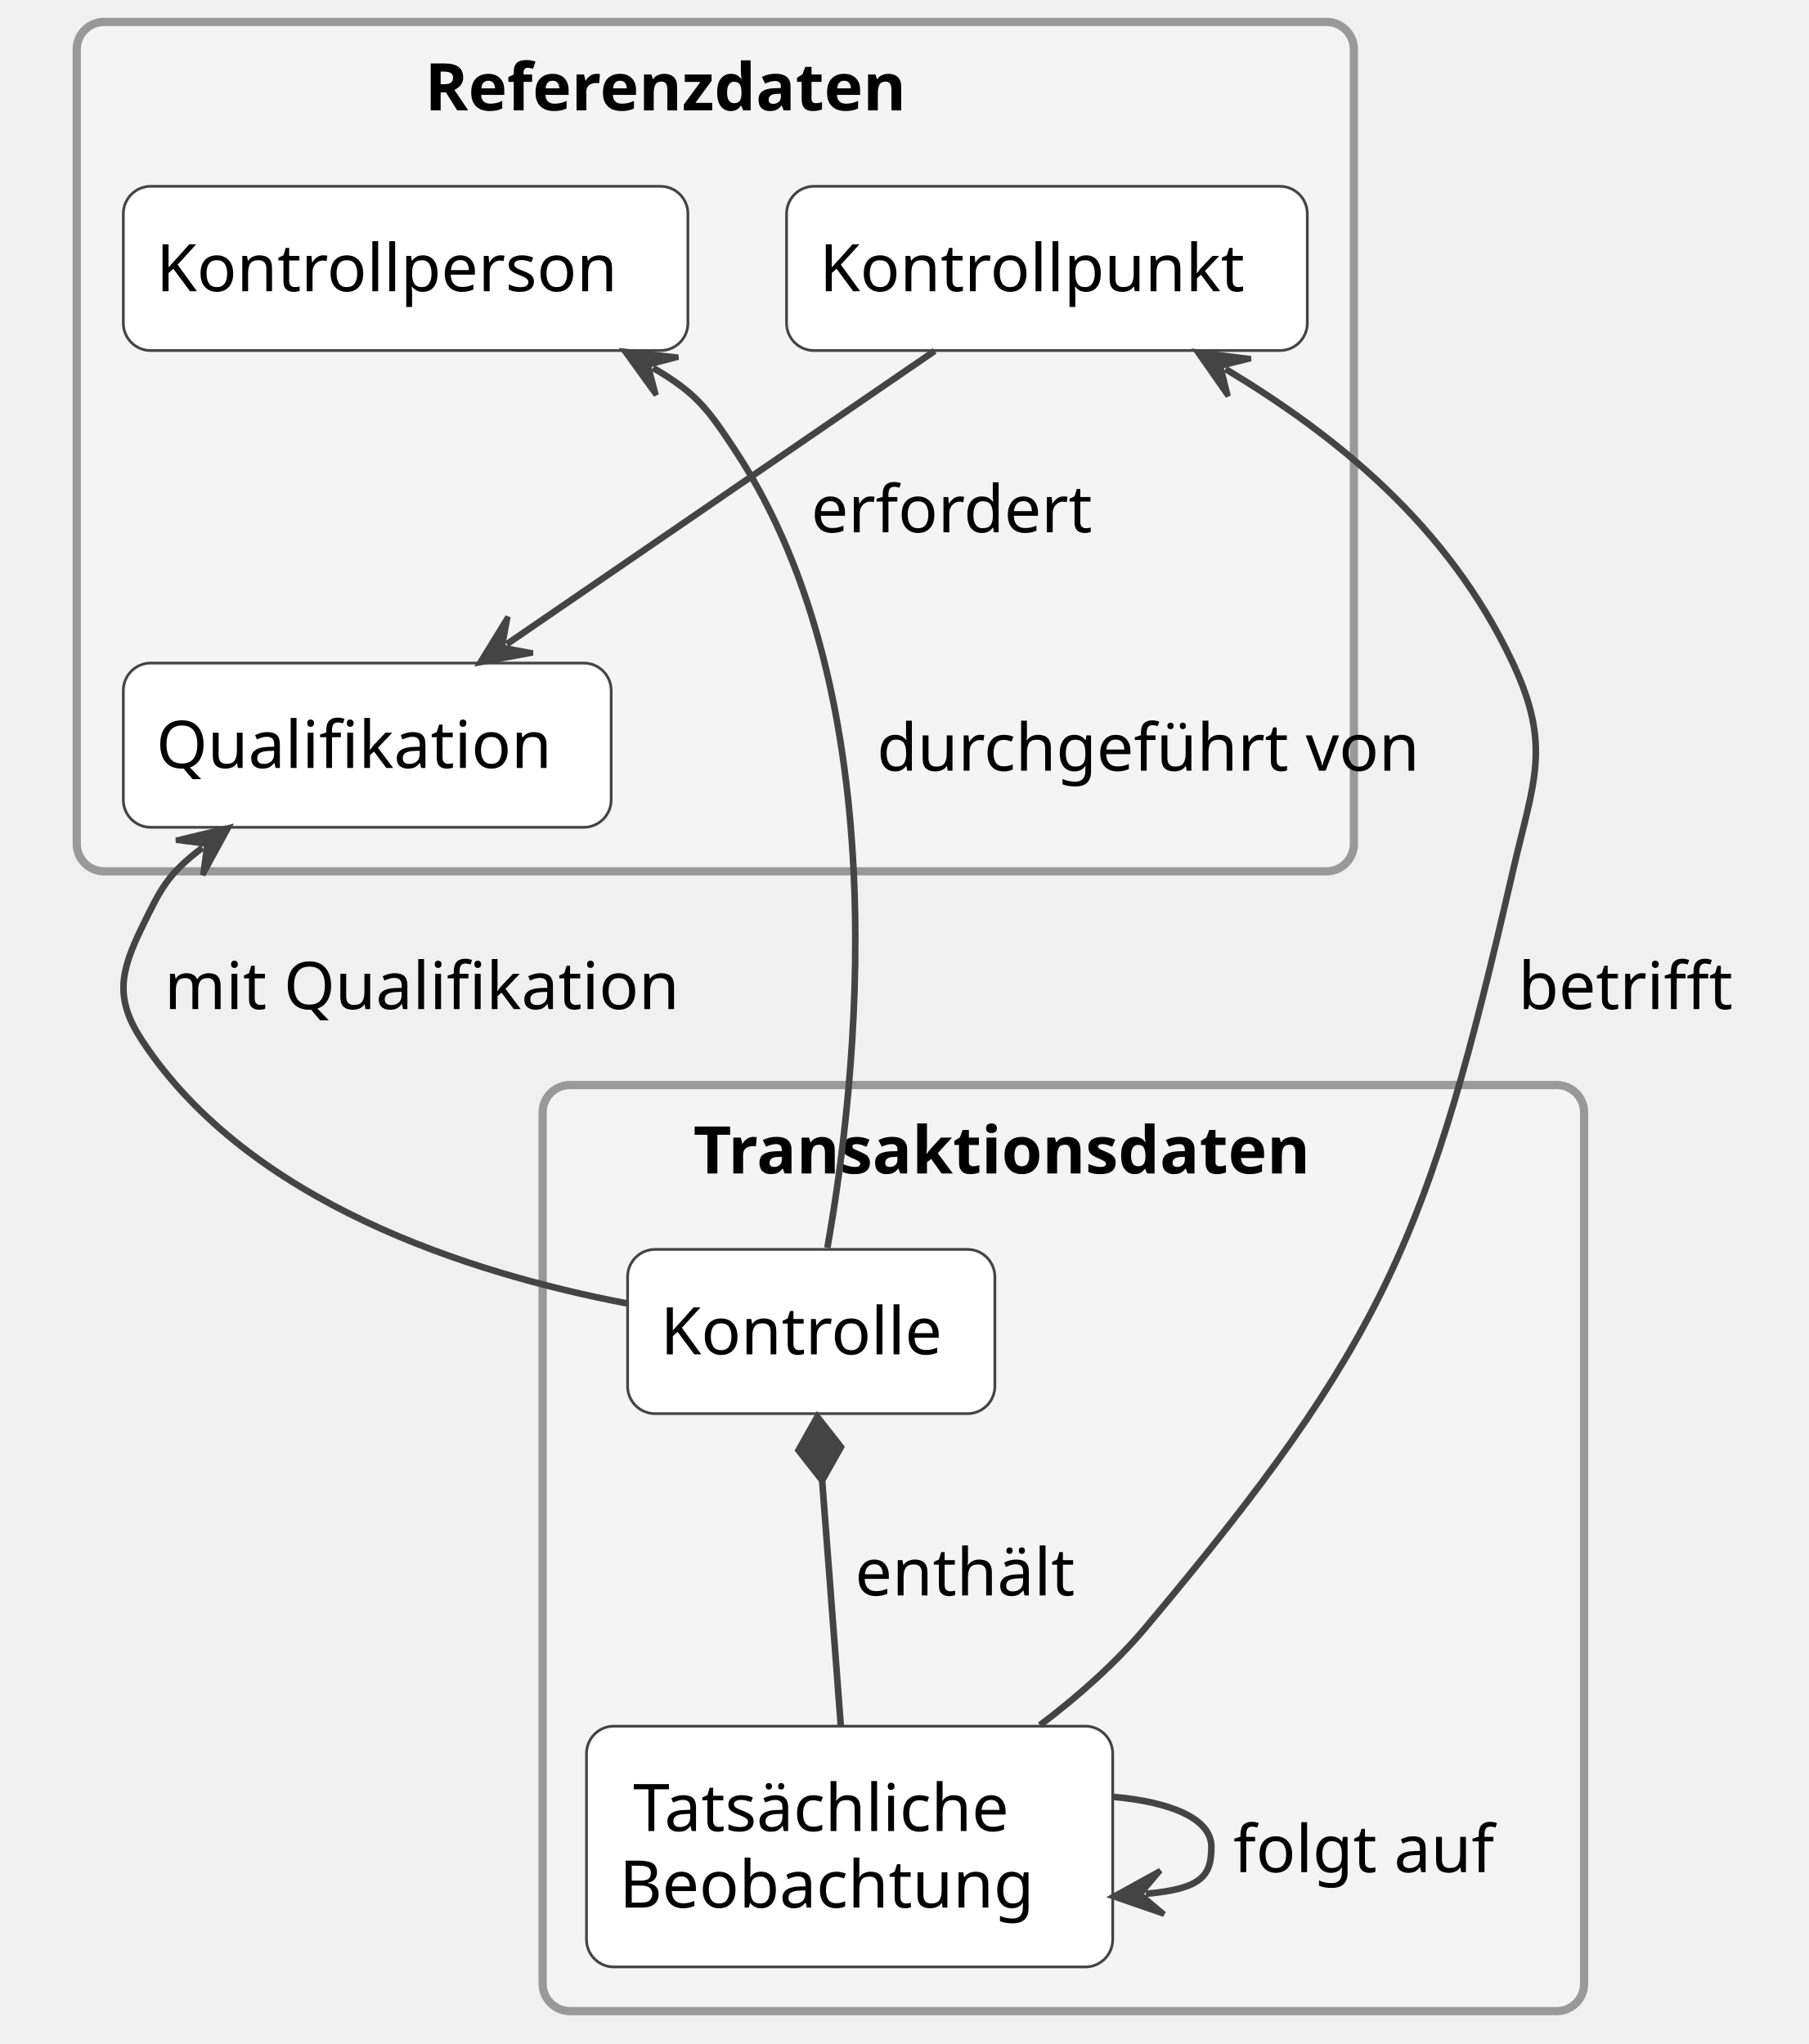
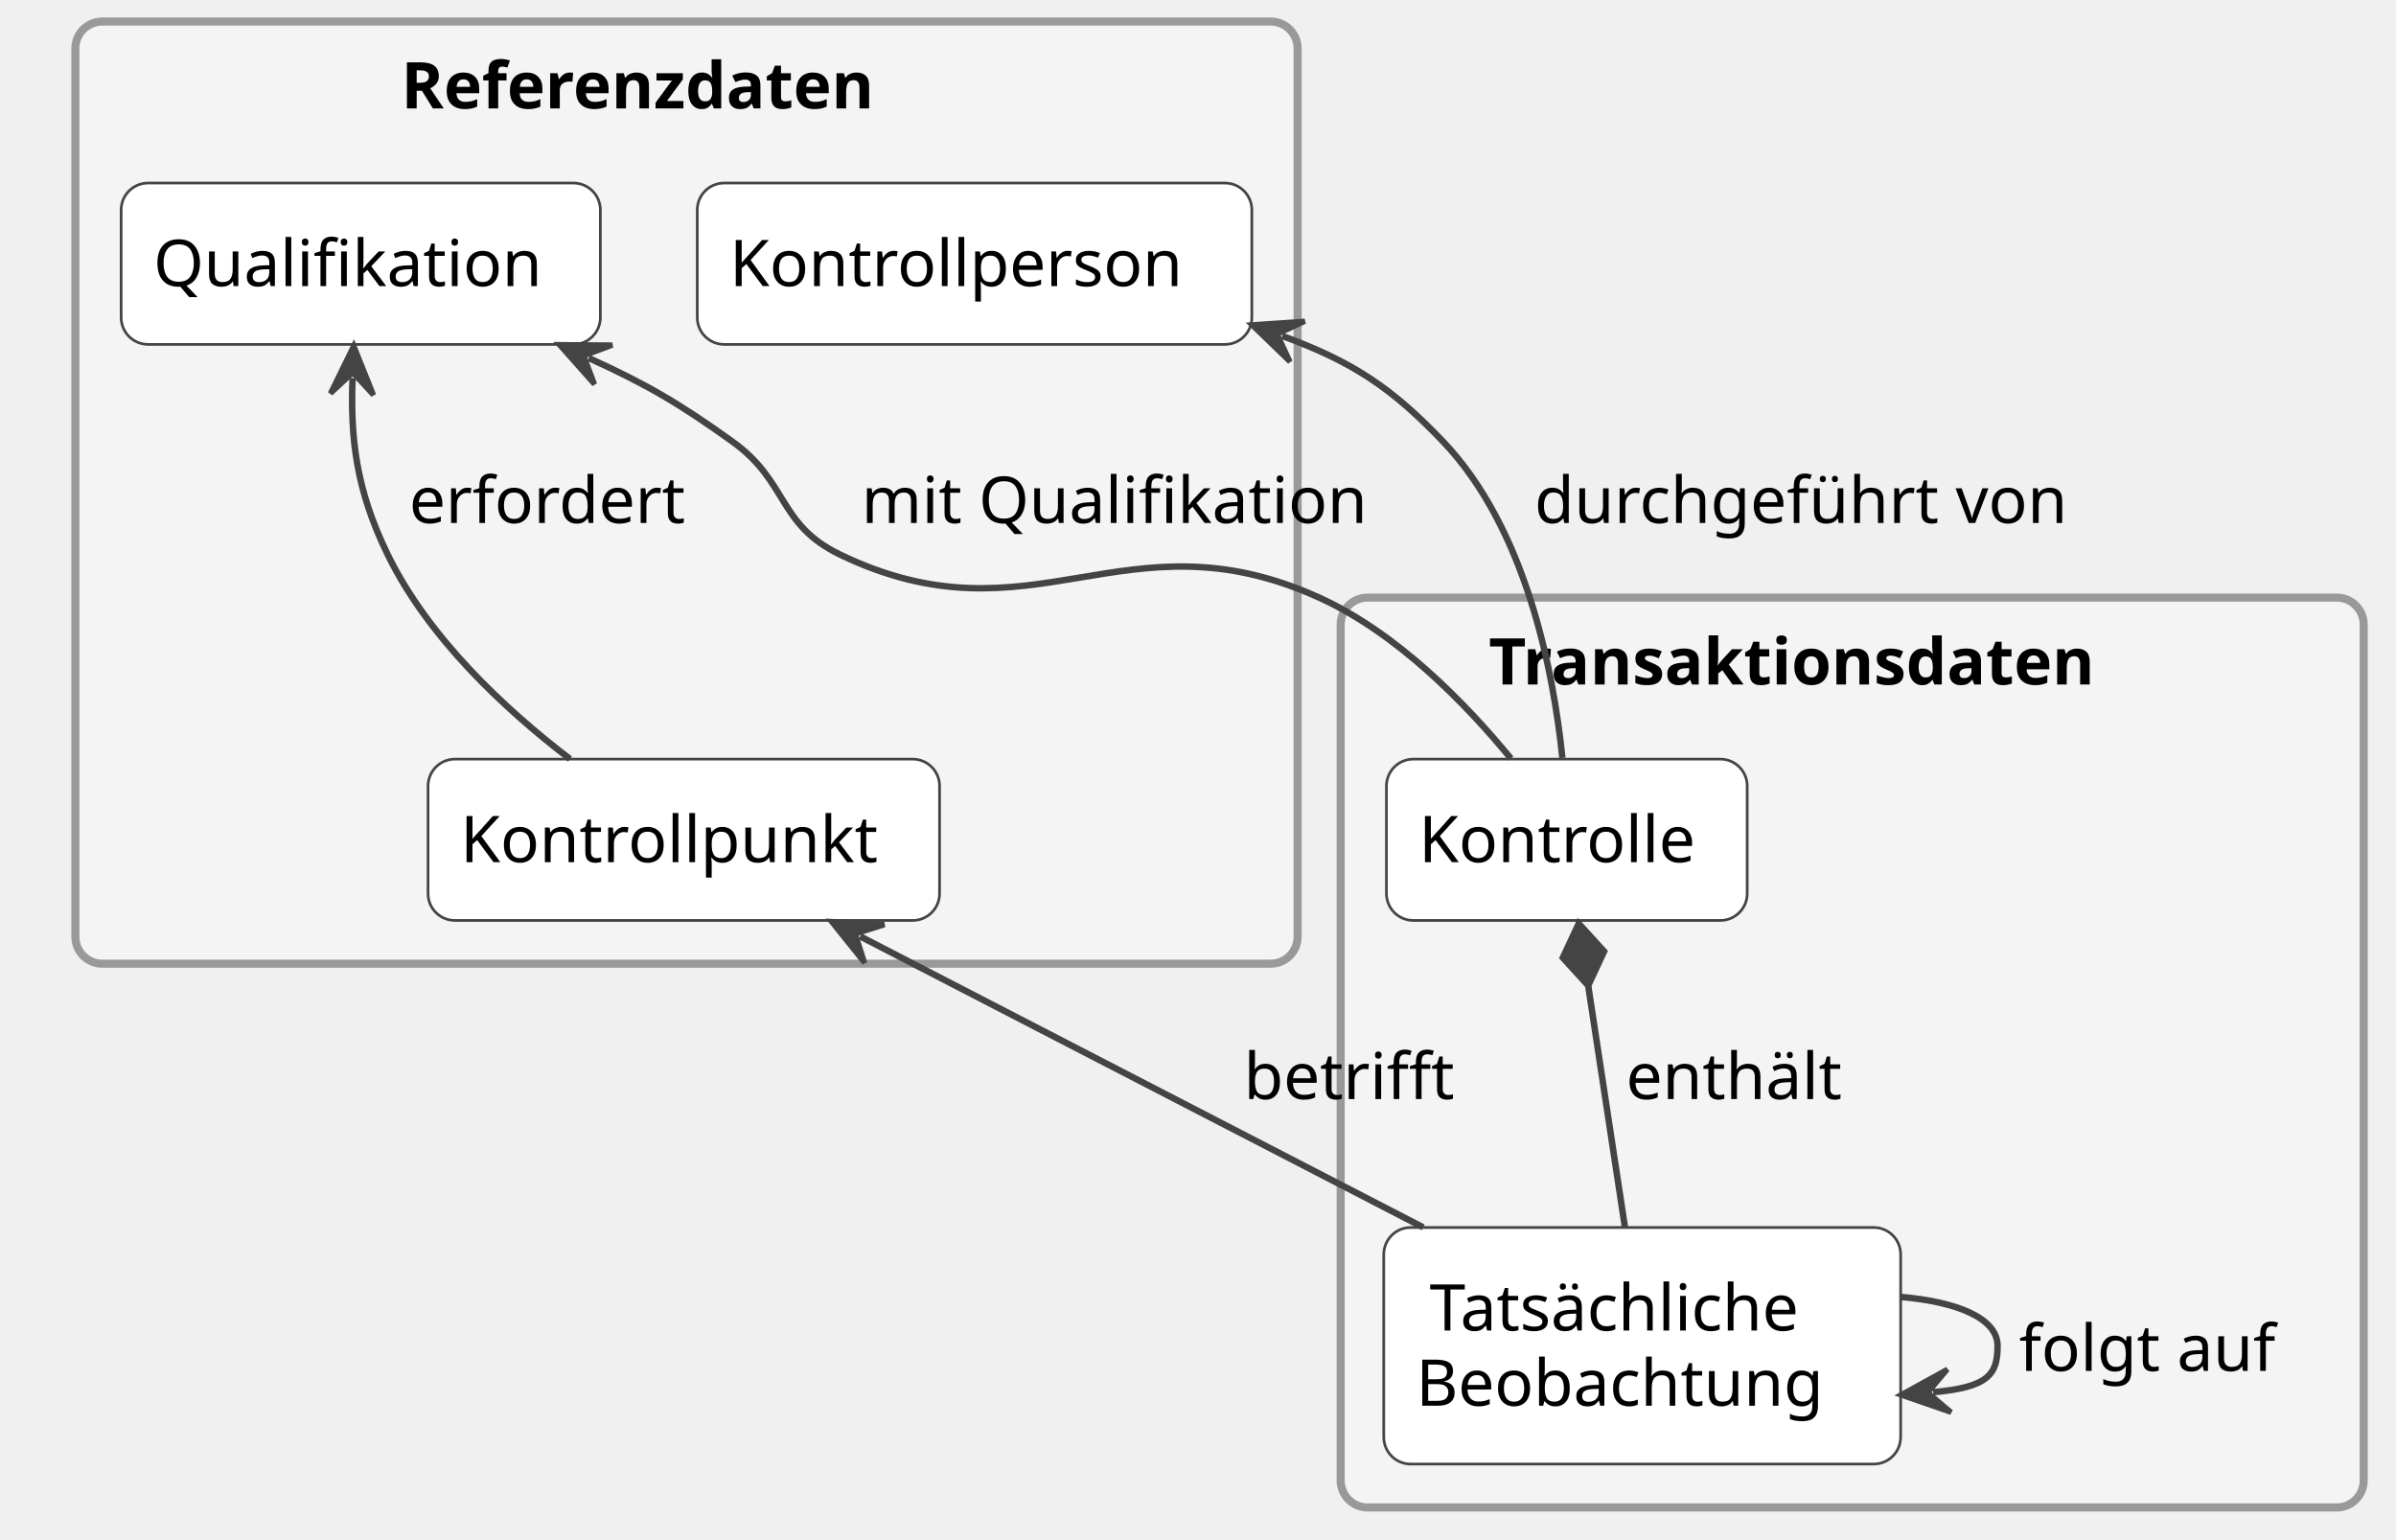
- <svg xmlns="http://www.w3.org/2000/svg" contentStyleType="text/css" height="373px" preserveAspectRatio="none" style="width:330px;height:373px;background:#FFFFFF;" version="1.1" viewBox="0 0 330 373" width="330px" zoomAndPan="magnify">
+ <svg xmlns="http://www.w3.org/2000/svg" contentStyleType="text/css" height="286px" preserveAspectRatio="none" style="width:445px;height:286px;background:#FFFFFF;" version="1.1" viewBox="0 0 445 286" width="445px" zoomAndPan="magnify">
  <defs />
  <g>
    <g id="cluster_REF">
-       <rect fill="#F4F4F4" height="155" rx="5" ry="5" style="stroke:#999999;stroke-width:1.5;" width="233" x="14" y="4" />
-       <text fill="#000000" font-family="sans-serif" font-size="12" font-weight="bold" lengthAdjust="spacing" textLength="106" x="77.5" y="20.139">Referenzdaten</text>
+       <rect fill="#F4F4F4" height="175" rx="5" ry="5" style="stroke:#999999;stroke-width:1.5;" width="227" x="14" y="4" />
+       <text fill="#000000" font-family="sans-serif" font-size="12" font-weight="bold" lengthAdjust="spacing" textLength="106" x="74.5" y="20.139">Referenzdaten</text>
    </g>
    <g id="cluster_TRX">
-       <rect fill="#F4F4F4" height="169" rx="5" ry="5" style="stroke:#999999;stroke-width:1.5;" width="190" x="99" y="198" />
-       <text fill="#000000" font-family="sans-serif" font-size="12" font-weight="bold" lengthAdjust="spacing" textLength="135" x="126.5" y="214.139">Transaktionsdaten</text>
+       <rect fill="#F4F4F4" height="169" rx="5" ry="5" style="stroke:#999999;stroke-width:1.5;" width="190" x="249" y="111" />
+       <text fill="#000000" font-family="sans-serif" font-size="12" font-weight="bold" lengthAdjust="spacing" textLength="135" x="276.5" y="127.139">Transaktionsdaten</text>
    </g>
    <g id="elem_KP">
-       <rect codeLine="16" fill="#FFFFFF" height="29.969" id="KP" rx="5" ry="5" style="stroke:#444444;stroke-width:0.5;" width="95" x="143.5" y="34" />
-       <text fill="#000000" font-family="sans-serif" font-size="12" lengthAdjust="spacing" textLength="83" x="149.5" y="53.139">Kontrollpunkt</text>
+       <rect codeLine="16" fill="#FFFFFF" height="29.969" id="KP" rx="5" ry="5" style="stroke:#444444;stroke-width:0.5;" width="95" x="79.5" y="141" />
+       <text fill="#000000" font-family="sans-serif" font-size="12" lengthAdjust="spacing" textLength="83" x="85.5" y="160.139">Kontrollpunkt</text>
    </g>
    <g id="elem_QUA">
-       <rect codeLine="17" fill="#FFFFFF" height="29.969" id="QUA" rx="5" ry="5" style="stroke:#444444;stroke-width:0.5;" width="89" x="22.5" y="121" />
-       <text fill="#000000" font-family="sans-serif" font-size="12" lengthAdjust="spacing" textLength="77" x="28.5" y="140.139">Qualifikation</text>
+       <rect codeLine="17" fill="#FFFFFF" height="29.969" id="QUA" rx="5" ry="5" style="stroke:#444444;stroke-width:0.5;" width="89" x="22.5" y="34" />
+       <text fill="#000000" font-family="sans-serif" font-size="12" lengthAdjust="spacing" textLength="77" x="28.5" y="53.139">Qualifikation</text>
    </g>
    <g id="elem_PER">
-       <rect codeLine="18" fill="#FFFFFF" height="29.969" id="PER" rx="5" ry="5" style="stroke:#444444;stroke-width:0.5;" width="103" x="22.5" y="34" />
-       <text fill="#000000" font-family="sans-serif" font-size="12" lengthAdjust="spacing" textLength="91" x="28.5" y="53.139">Kontrollperson</text>
+       <rect codeLine="18" fill="#FFFFFF" height="29.969" id="PER" rx="5" ry="5" style="stroke:#444444;stroke-width:0.5;" width="103" x="129.5" y="34" />
+       <text fill="#000000" font-family="sans-serif" font-size="12" lengthAdjust="spacing" textLength="91" x="135.5" y="53.139">Kontrollperson</text>
    </g>
    <g id="elem_KON">
-       <rect codeLine="21" fill="#FFFFFF" height="29.969" id="KON" rx="5" ry="5" style="stroke:#444444;stroke-width:0.5;" width="67" x="114.5" y="228" />
-       <text fill="#000000" font-family="sans-serif" font-size="12" lengthAdjust="spacing" textLength="55" x="120.5" y="247.139">Kontrolle</text>
+       <rect codeLine="21" fill="#FFFFFF" height="29.969" id="KON" rx="5" ry="5" style="stroke:#444444;stroke-width:0.5;" width="67" x="257.5" y="141" />
+       <text fill="#000000" font-family="sans-serif" font-size="12" lengthAdjust="spacing" textLength="55" x="263.5" y="160.139">Kontrolle</text>
    </g>
    <g id="elem_BEO">
-       <rect codeLine="22" fill="#FFFFFF" height="43.938" id="BEO" rx="5" ry="5" style="stroke:#444444;stroke-width:0.5;" width="96" x="107" y="315" />
-       <text fill="#000000" font-family="sans-serif" font-size="12" lengthAdjust="spacing" textLength="79" x="115.5" y="334.139">Tatsächliche</text>
-       <text fill="#000000" font-family="sans-serif" font-size="12" lengthAdjust="spacing" textLength="84" x="113" y="348.107">Beobachtung</text>
+       <rect codeLine="22" fill="#FFFFFF" height="43.938" id="BEO" rx="5" ry="5" style="stroke:#444444;stroke-width:0.5;" width="96" x="257" y="228" />
+       <text fill="#000000" font-family="sans-serif" font-size="12" lengthAdjust="spacing" textLength="79" x="265.5" y="247.139">Tatsächliche</text>
+       <text fill="#000000" font-family="sans-serif" font-size="12" lengthAdjust="spacing" textLength="84" x="263" y="261.107">Beobachtung</text>
    </g>
-     <polygon fill="#444444" points="87.507,120.943,97.192,119.154,91.631,118.116,92.668,112.555,87.507,120.943" style="stroke:#444444;stroke-width:1.0;" />
-     <path d="M170.524,64.036 C147.549,79.785 115.443,101.793 92.455,117.551 " fill="none" style="stroke:#444444;stroke-width:1.2;" />
-     <text fill="#000000" font-family="sans-serif" font-size="12" lengthAdjust="spacing" textLength="56" x="148" y="97.139">erfordert</text>
-     <polygon fill="#444444" points="149.094,258.375,145.56,264.661,150.004,270.34,153.537,264.054,149.094,258.375" style="stroke:#444444;stroke-width:1.0;" />
-     <path d="M150.004,270.34 C151.158,285.502 152.077,297.581 153.394,314.893 " fill="none" style="stroke:#444444;stroke-width:1.2;" />
-     <text fill="#000000" font-family="sans-serif" font-size="12" lengthAdjust="spacing" textLength="45" x="156" y="291.139">enthält</text>
-     <polygon fill="#444444" points="203.054,346.098,212.362,349.317,208.036,345.672,211.681,341.346,203.054,346.098" style="stroke:#444444;stroke-width:1.0;" />
-     <path d="M203.054,327.902 C213.456,328.791 221,331.824 221,337 C221,342.176 219.435,344.697 209.032,345.587 " fill="none" style="stroke:#444444;stroke-width:1.2;" />
-     <text fill="#000000" font-family="sans-serif" font-size="12" lengthAdjust="spacing" textLength="52" x="225" y="341.639">folgt auf</text>
-     <polygon fill="#444444" points="218.422,64.225,224.064,72.297,222.704,66.806,228.194,65.446,218.422,64.225" style="stroke:#444444;stroke-width:1.0;" />
-     <path d="M223.56,67.323 C243.627,79.419 264.189,95.745 276,121 C283.155,136.298 279.784,142.541 276,159 C260.723,225.446 252.852,244.794 209,297 C203.496,303.553 196.662,309.576 189.726,314.828 " fill="none" style="stroke:#444444;stroke-width:1.2;" />
-     <text fill="#000000" font-family="sans-serif" font-size="12" lengthAdjust="spacing" textLength="42" x="277" y="184.139">betrifft</text>
-     <polygon fill="#444444" points="113.938,64.112,119.71,72.092,118.261,66.624,123.729,65.175,113.938,64.112" style="stroke:#444444;stroke-width:1.0;" />
-     <path d="M119.126,67.127 C126.942,71.668 129.053,74.515 134,82 C164.29,127.825 156.252,197.871 150.939,227.724 " fill="none" style="stroke:#444444;stroke-width:1.2;" />
-     <text fill="#000000" font-family="sans-serif" font-size="12" lengthAdjust="spacing" textLength="108" x="160" y="140.639">durchgeführt von</text>
-     <polygon fill="#444444" points="41.706,151.03,32.129,153.328,37.737,154.071,36.994,159.678,41.706,151.03" style="stroke:#444444;stroke-width:1.0;" />
-     <path d="M36.943,154.679 C30.656,159.495 29.485,161.859 26,169 C21.907,177.388 20.854,182.213 26,190 C45.485,219.486 85.466,232.307 114.358,237.848 " fill="none" style="stroke:#444444;stroke-width:1.2;" />
-     <text fill="#000000" font-family="sans-serif" font-size="12" lengthAdjust="spacing" textLength="100" x="30" y="184.139">mit Qualifikation</text>
+     <polygon fill="#444444" points="65.7,64.229,61.371,73.076,65.516,69.226,69.366,73.37,65.7,64.229" style="stroke:#444444;stroke-width:1.0;" />
+     <path d="M65.479,70.225 C65.07,81.335 66.085,90.872 72,103 C79.546,118.472 93.771,131.726 105.864,140.981 " fill="none" style="stroke:#444444;stroke-width:1.2;" />
+     <text fill="#000000" font-family="sans-serif" font-size="12" lengthAdjust="spacing" textLength="56" x="76" y="97.139">erfordert</text>
+     <polygon fill="#444444" points="293.188,171.375,290.136,177.909,294.993,183.238,298.045,176.705,293.188,171.375" style="stroke:#444444;stroke-width:1.0;" />
+     <path d="M294.993,183.238 C297.3,198.4 299.154,210.581 301.788,227.893 " fill="none" style="stroke:#444444;stroke-width:1.2;" />
+     <text fill="#000000" font-family="sans-serif" font-size="12" lengthAdjust="spacing" textLength="45" x="302" y="204.139">enthält</text>
+     <polygon fill="#444444" points="353.054,259.098,362.362,262.317,358.036,258.672,361.681,254.346,353.054,259.098" style="stroke:#444444;stroke-width:1.0;" />
+     <path d="M353.054,240.902 C363.456,241.792 371,244.824 371,250 C371,255.176 369.435,257.697 359.032,258.587 " fill="none" style="stroke:#444444;stroke-width:1.2;" />
+     <text fill="#000000" font-family="sans-serif" font-size="12" lengthAdjust="spacing" textLength="52" x="375" y="254.639">folgt auf</text>
+     <polygon fill="#444444" points="232.504,60.343,239.586,67.188,237.201,62.058,242.33,59.673,232.504,60.343" style="stroke:#444444;stroke-width:1.0;" />
+     <path d="M238.14,62.401 C251.13,67.146 258.447,71.985 268,82 C283.408,98.153 288.498,124.544 290.177,140.779 " fill="none" style="stroke:#444444;stroke-width:1.2;" />
+     <text fill="#000000" font-family="sans-serif" font-size="12" lengthAdjust="spacing" textLength="108" x="285" y="97.139">durchgeführt von</text>
+     <polygon fill="#444444" points="103.872,64.019,110.413,71.381,108.424,66.085,113.72,64.097,103.872,64.019" style="stroke:#444444;stroke-width:1.0;" />
+     <path d="M109.335,66.499 C120.156,71.411 126.234,74.998 136,82 C146.475,89.51 144.393,97.397 156,103 C191.766,120.264 208.841,94.574 245,111 C259.489,117.582 272.232,130.681 280.61,140.883 " fill="none" style="stroke:#444444;stroke-width:1.2;" />
+     <text fill="#000000" font-family="sans-serif" font-size="12" lengthAdjust="spacing" textLength="100" x="160" y="97.139">mit Qualifikation</text>
+     <polygon fill="#444444" points="154.422,171.173,160.581,178.859,158.864,173.469,164.254,171.752,154.422,171.173" style="stroke:#444444;stroke-width:1.0;" />
+     <path d="M159.753,173.928 C189.106,189.1 230.658,210.576 264.314,227.971 " fill="none" style="stroke:#444444;stroke-width:1.2;" />
+     <text fill="#000000" font-family="sans-serif" font-size="12" lengthAdjust="spacing" textLength="42" x="231" y="204.139">betrifft</text>
  </g>
</svg>
